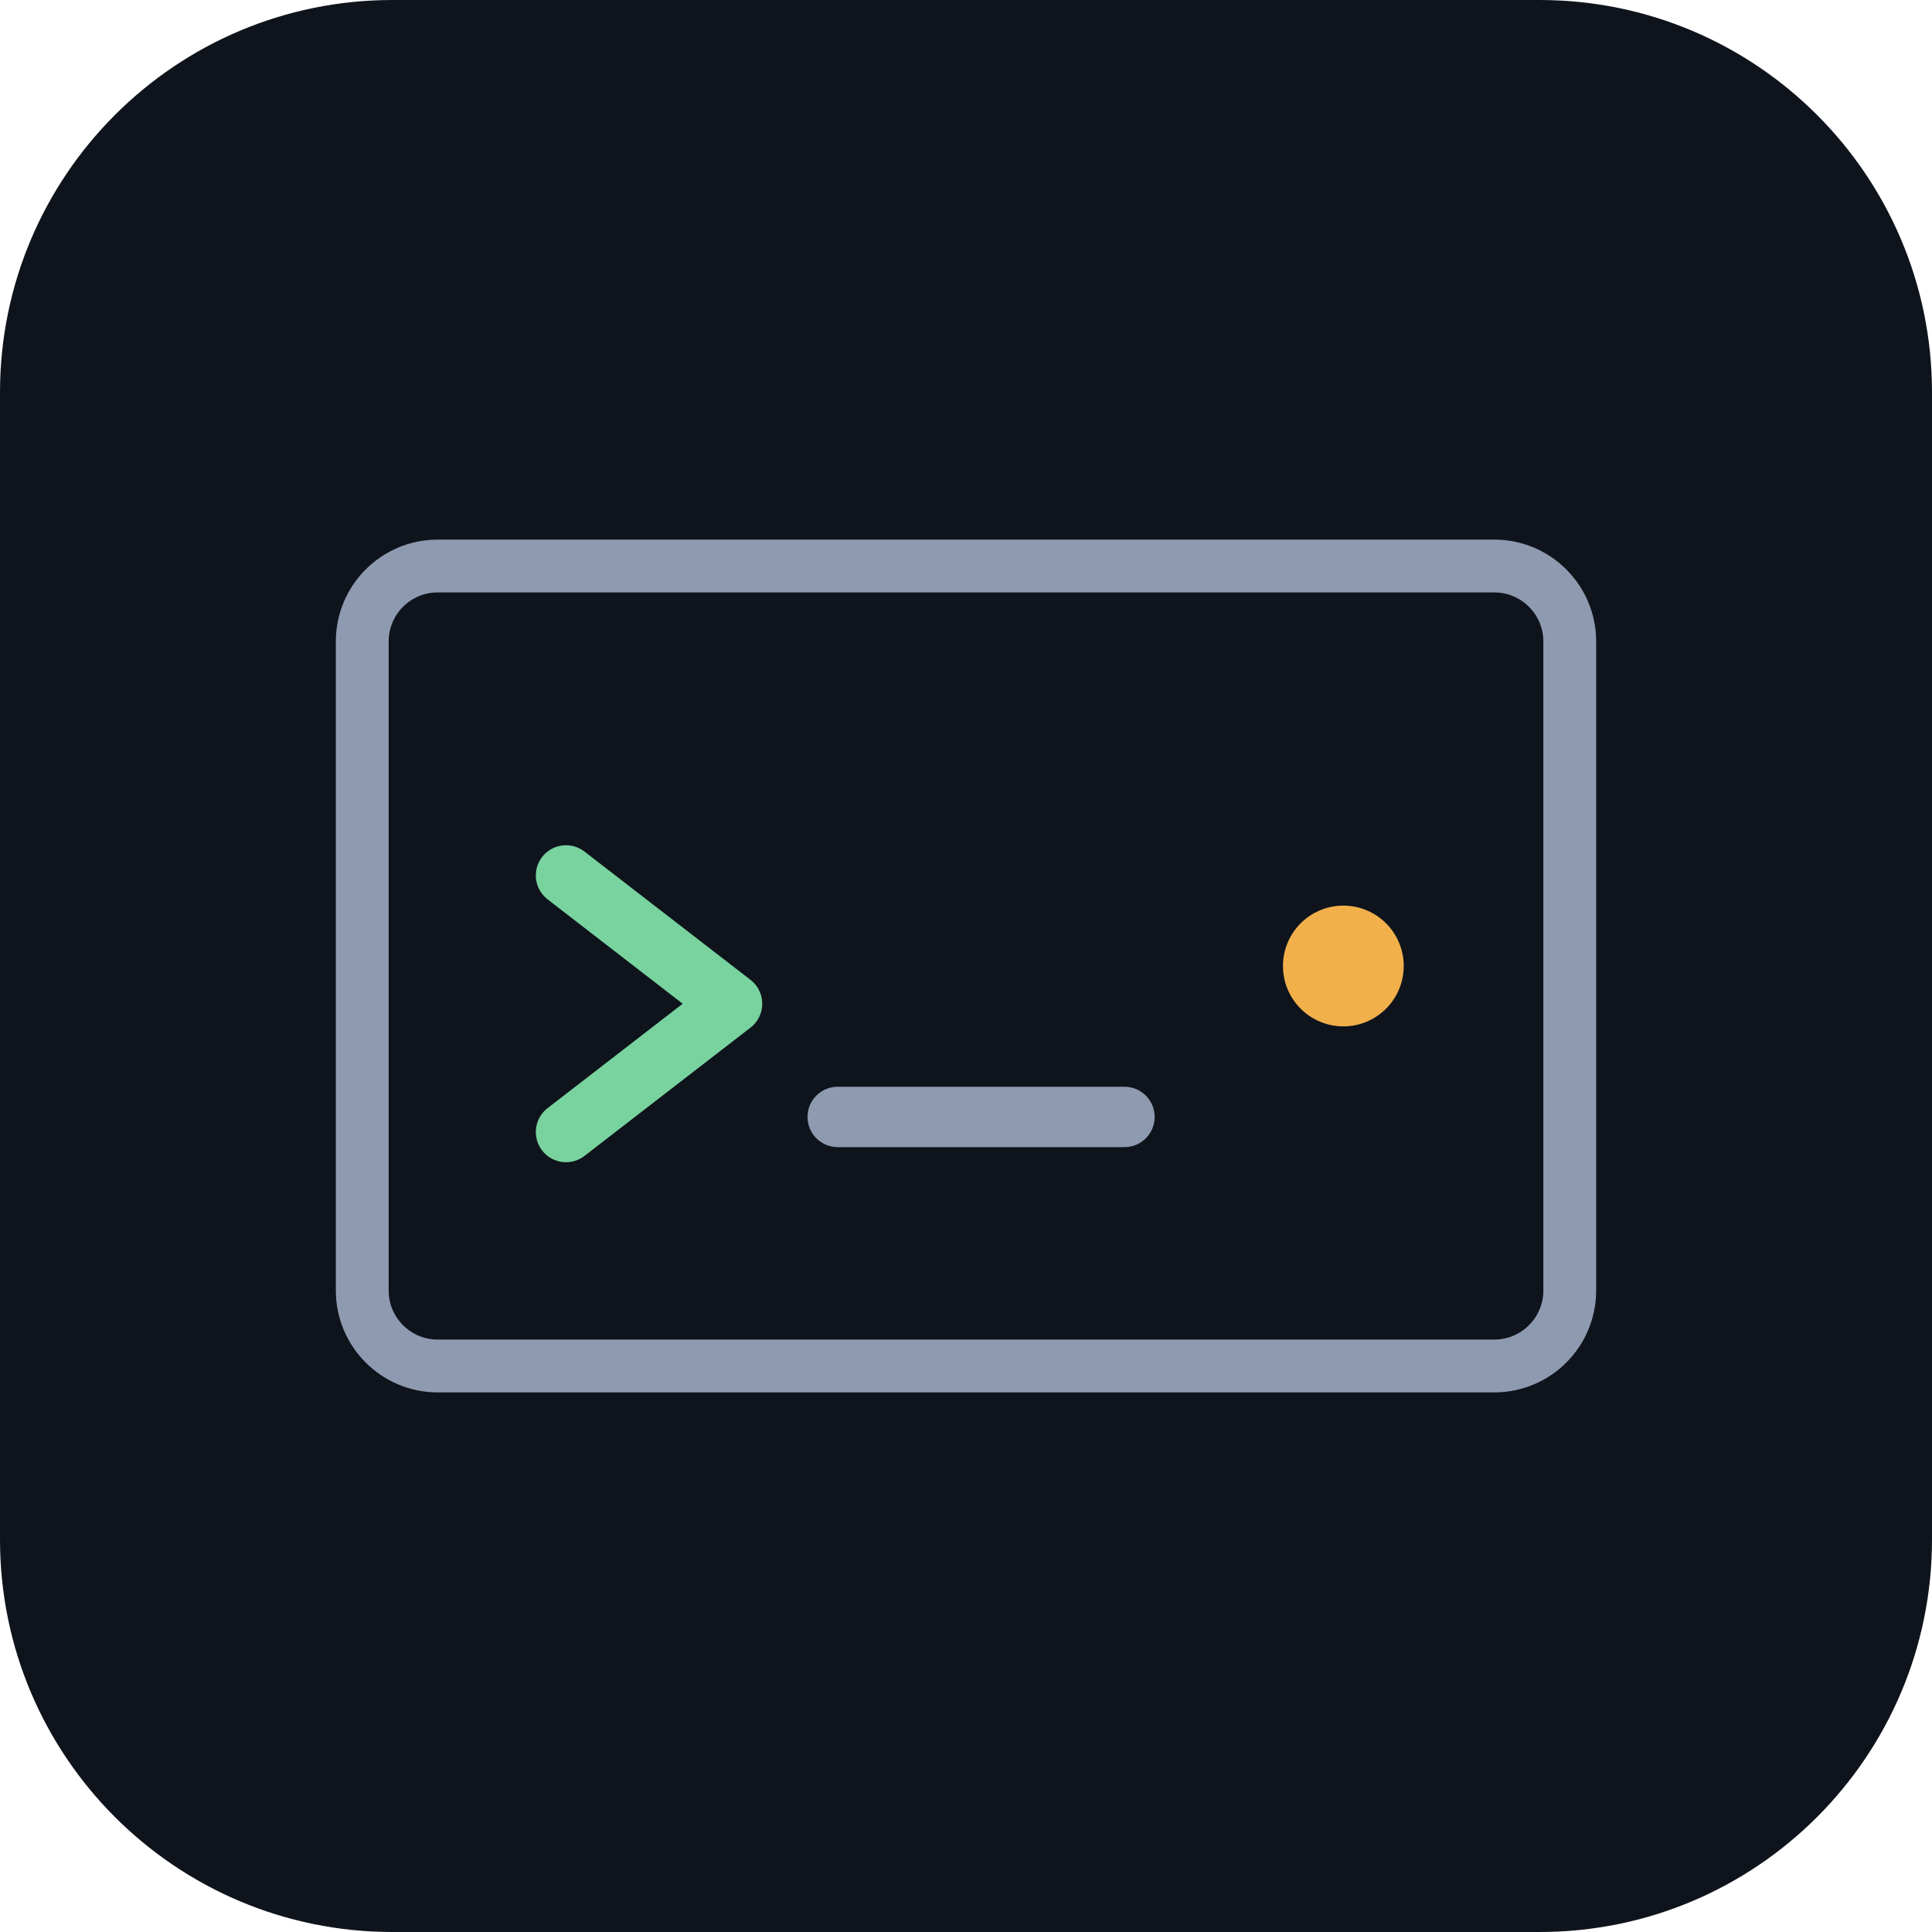
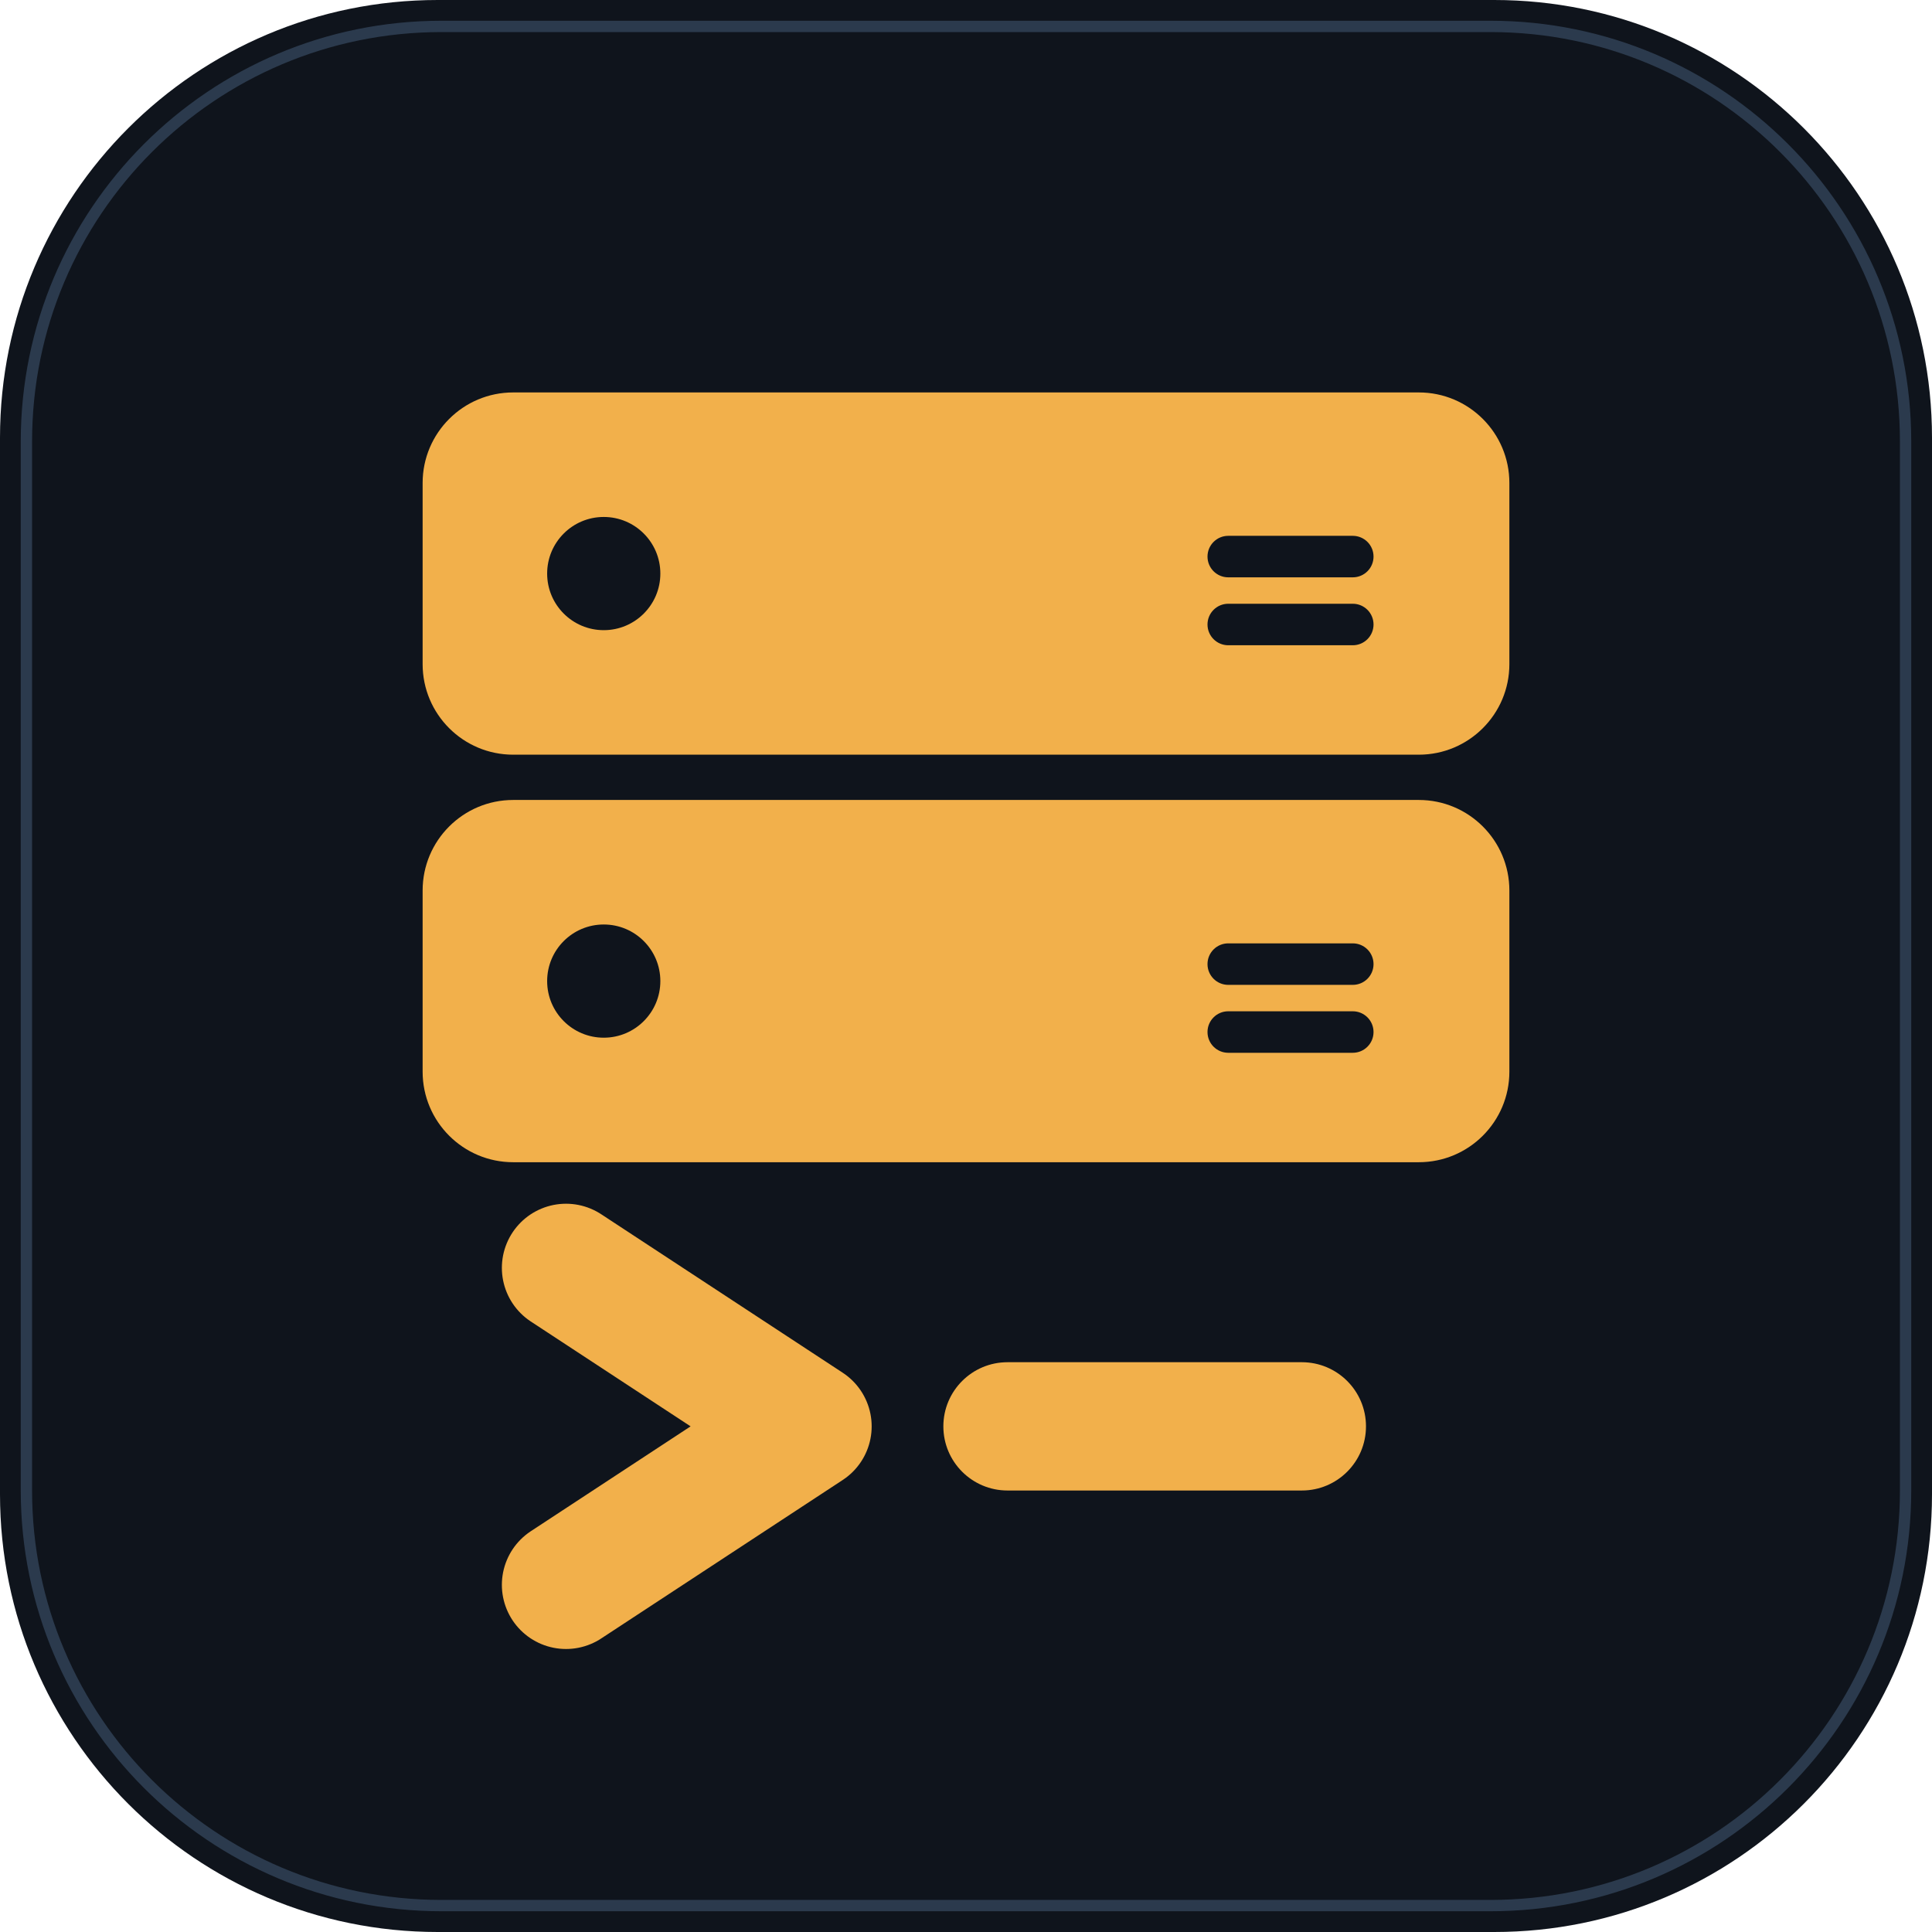
<svg xmlns="http://www.w3.org/2000/svg" viewBox="0 0 512 512" width="512" height="512">
-   <rect width="512" height="512" rx="104" fill="#0f141c" />
-   <rect x="96" y="150" width="320" height="212" rx="20" fill="none" stroke="#8e9ab0" stroke-width="14" />
-   <path d="M150 232 l44 34 -44 34" fill="none" stroke="#78d39f" stroke-width="16" stroke-linecap="round" stroke-linejoin="round" />
-   <rect x="214" y="288" width="92" height="16" rx="8" fill="#8e9ab0" />
-   <circle cx="356" cy="256" r="16" fill="#f2b04b" />
+   <rect width="512" height="512" rx="116" fill="#0f141c" />
+   <rect x="7" y="7" width="498" height="498" rx="110" fill="none" stroke="#2b3a4d" stroke-width="3" />
+   <g fill="#f2b04b">
+     <rect x="112" y="104" width="288" height="96" rx="24" />
+     <rect x="112" y="212" width="288" height="96" rx="24" />
+   </g>
+   <g fill="#0f141c">
+     <circle cx="160" cy="152" r="15" />
+     <circle cx="160" cy="260" r="15" />
+     <rect x="320" y="142" width="44" height="11" rx="5.5" />
+     <rect x="320" y="160" width="44" height="11" rx="5.5" />
+     <rect x="320" y="250" width="44" height="11" rx="5.5" />
+     <rect x="320" y="268" width="44" height="11" rx="5.5" />
+   </g>
+   <path d="M150 336 L214 378 L150 420" fill="none" stroke="#f2b04b" stroke-width="34" stroke-linecap="round" stroke-linejoin="round" />
+   <rect x="250" y="361" width="112" height="34" rx="17" fill="#f2b04b" />
</svg>
